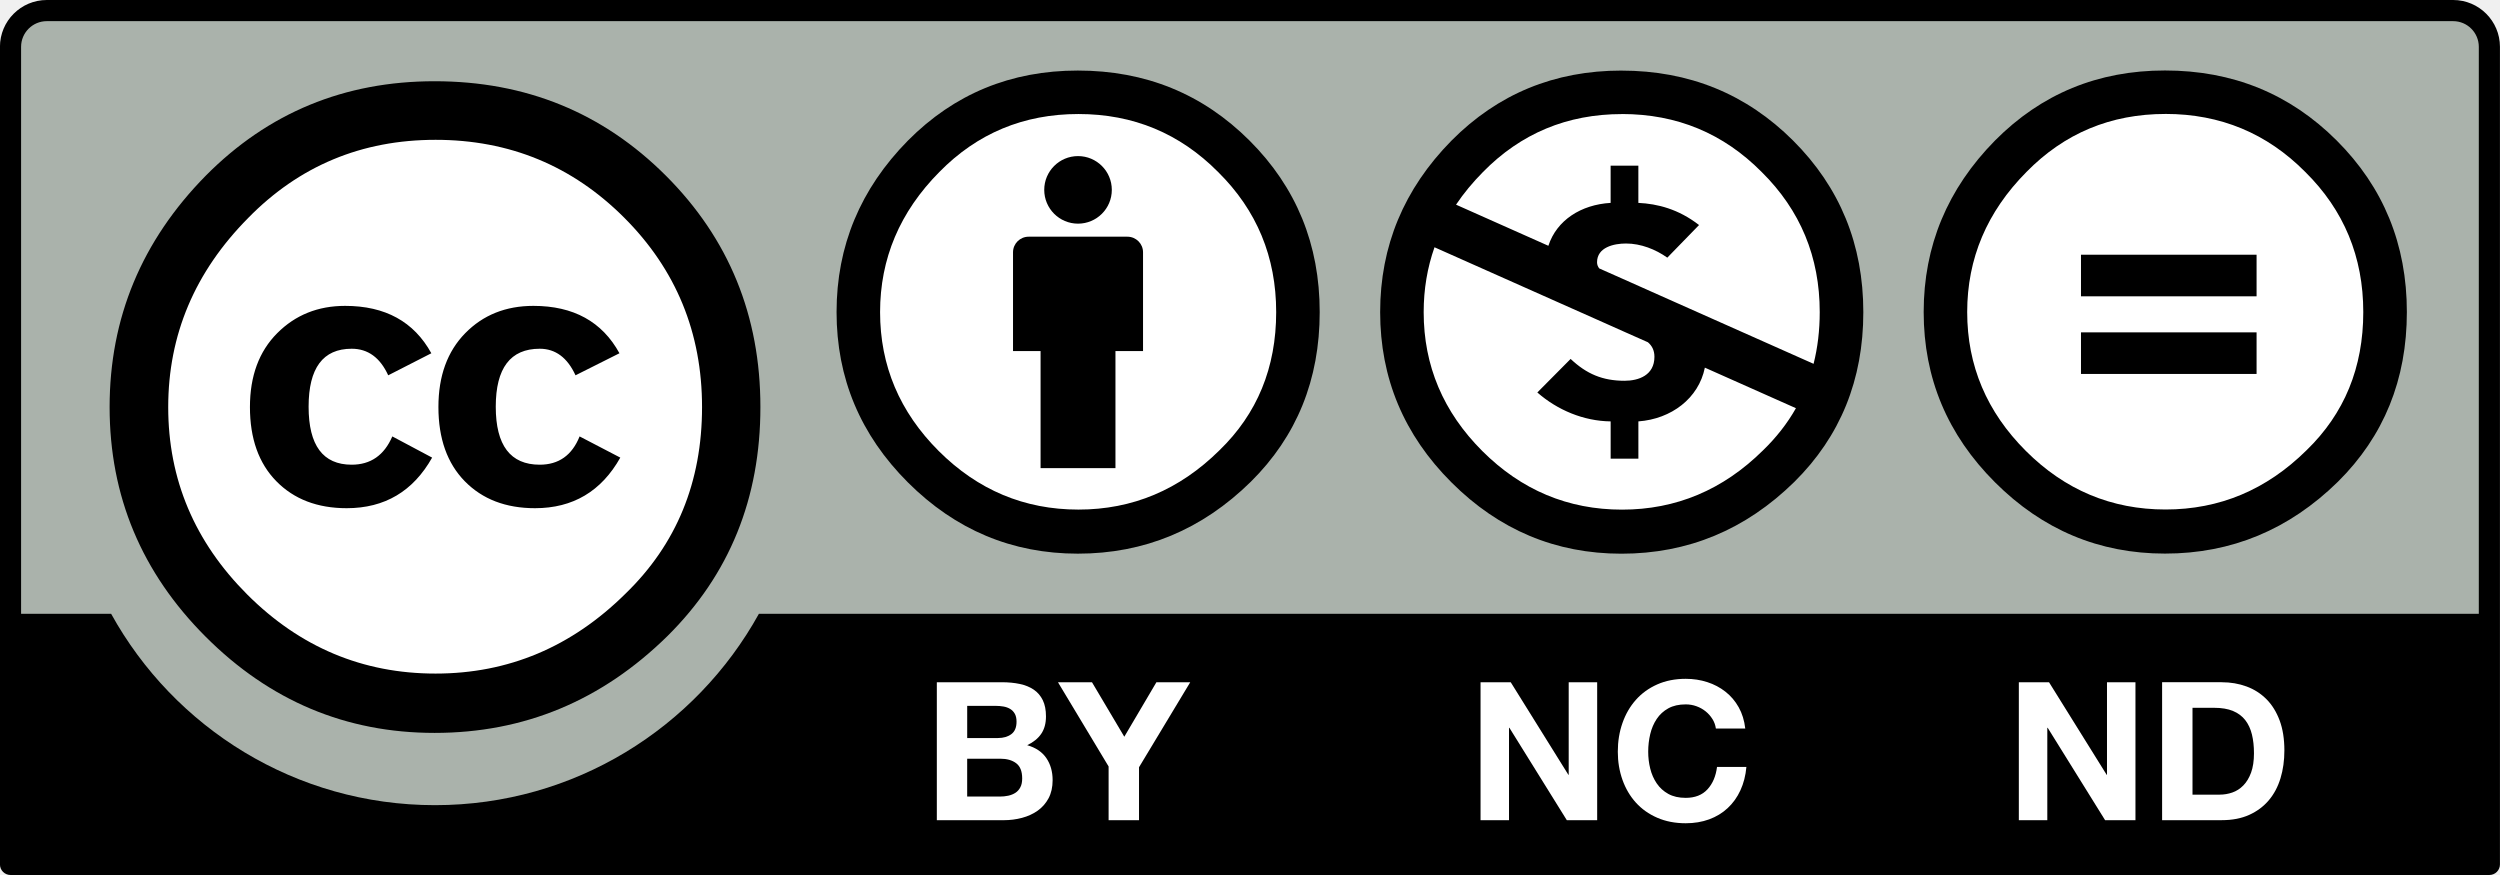
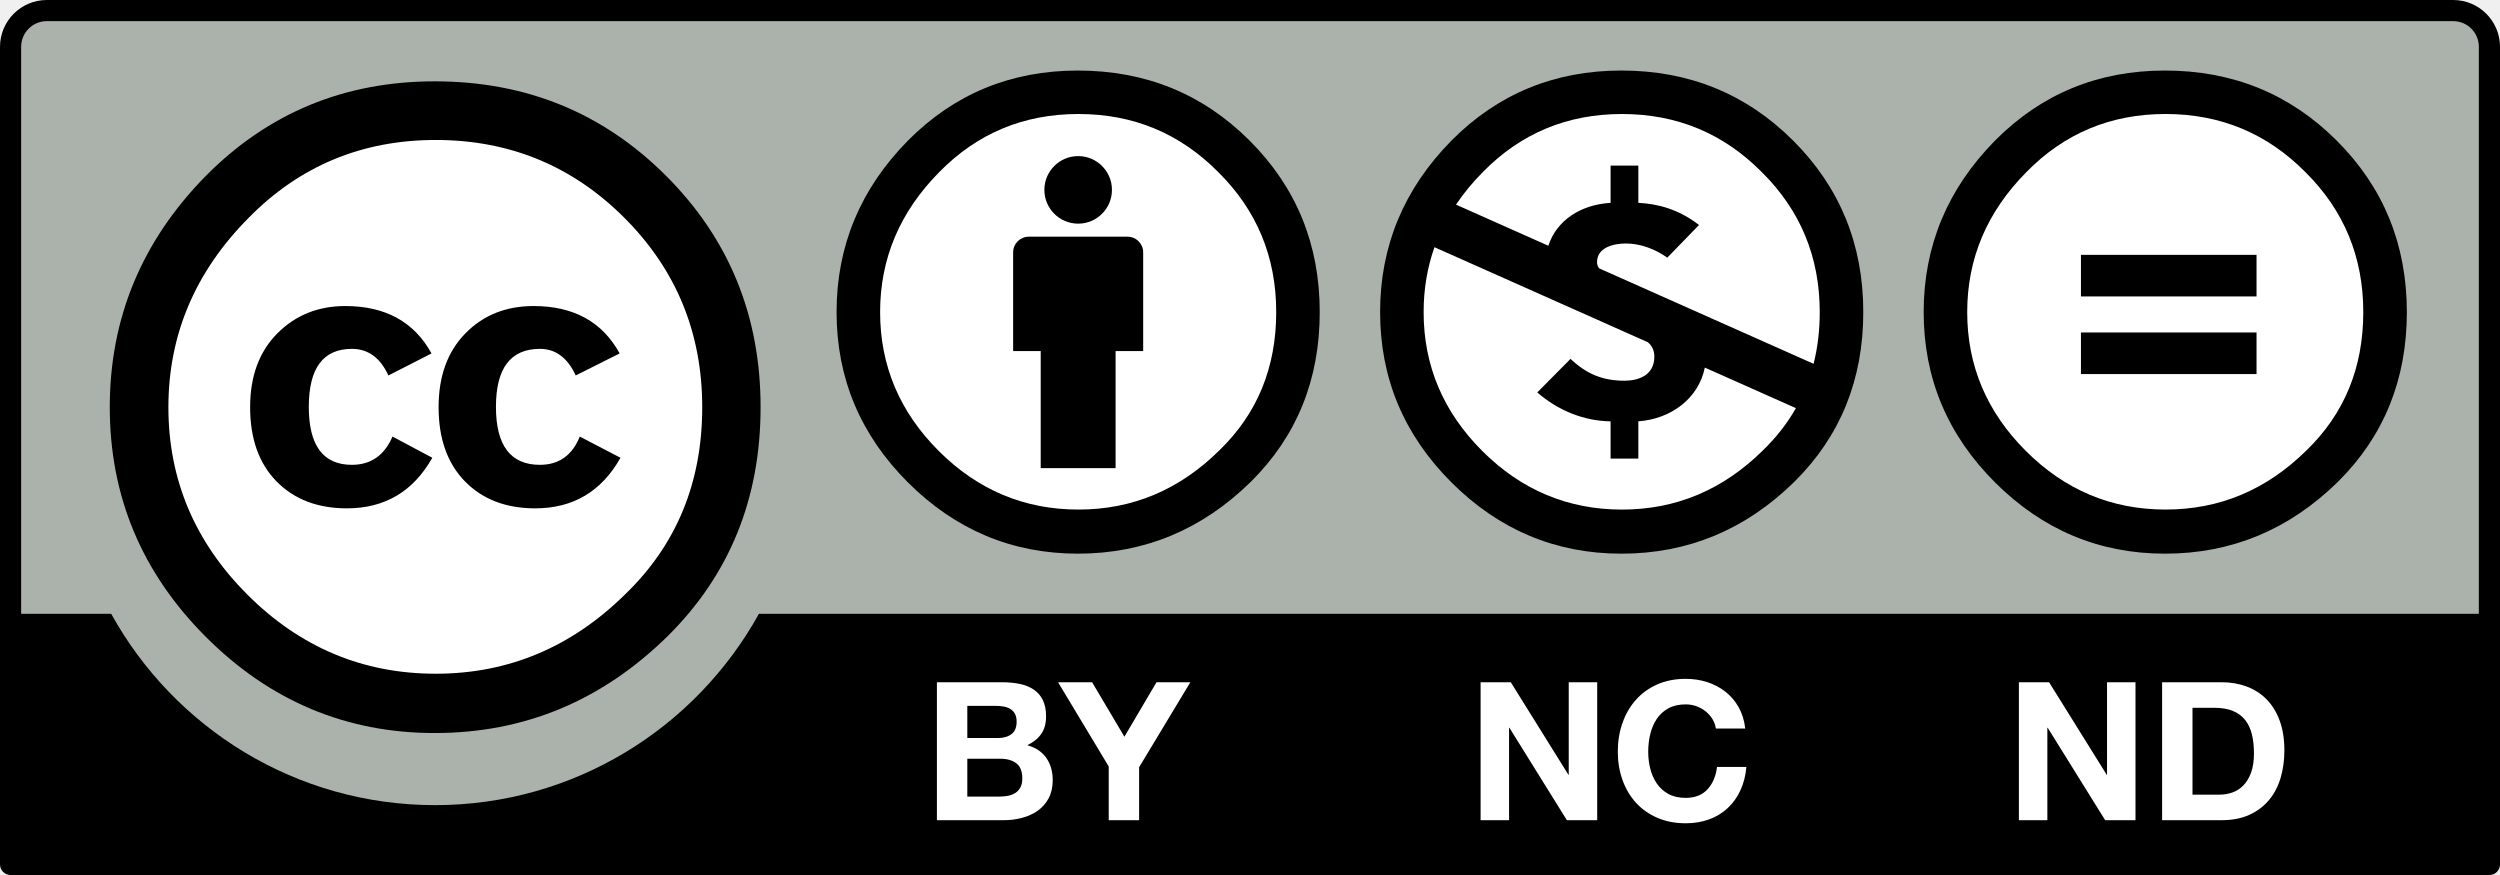
- <svg xmlns="http://www.w3.org/2000/svg" version="1.0" viewBox="0 0 120 42" xmlnsCc="http://web.resource.org/cc/" xmlnsDc="http://purl.org/dc/elements/1.1/" xmlnsRdf="http://www.w3.org/1999/02/22-rdf-syntax-ns#">
-   <g transform="matrix(.99377 0 0 .99367 -437.12 0)">
-     <path d="m443.29 0.449 114.06 0.203c1.594 0 3.018-0.237 3.018 3.18l-0.14 37.567h-119.82v-37.707c0-1.685 0.163-3.244 2.879-3.244z" fill="#aab2ab" nodetypes="ccccccc" />
-     <path d="m558.35 0h-116.23c-1.247 0-2.262 1.015-2.262 2.261v39.496c0 0.282 0.229 0.51 0.511 0.51h119.73c0.282 0 0.511-0.229 0.511-0.51v-39.496c0-1.247-1.015-2.261-2.261-2.261zm-116.23 1.022h116.23c0.684 0 1.239 0.556 1.239 1.24v27.388h-83.073c-3.045 5.505-8.912 9.244-15.645 9.244-6.734 0-12.6-3.735-15.643-9.244h-4.349v-27.388c-1e-5 -0.684 0.557-1.24 1.24-1.24z" />
-     <g transform="matrix(.87292 0 0 .87292 50.125 143.21)">
-       <path cx="296.354" cy="264.358" rx="22.94" ry="22.94" d="m486.27-141.53c0.006 8.68-7.028 15.721-15.708 15.727-8.68 5e-3 -15.722-7.028-15.727-15.708v-0.019c-0.006-8.681 7.028-15.722 15.708-15.727 8.681-5e-3 15.723 7.028 15.727 15.708v0.019z" fill="#fff" type="arc" />
-       <g transform="translate(-289.62 99.065)">
-         <path d="m772.94-253.4c3.485 3.485 5.228 7.753 5.228 12.802 0 5.049-1.713 9.271-5.138 12.668-3.636 3.576-7.932 5.364-12.89 5.364-4.898 0-9.12-1.773-12.664-5.319-3.546-3.546-5.318-7.783-5.318-12.712 0-4.928 1.772-9.196 5.318-12.802 3.455-3.487 7.677-5.229 12.664-5.229 5.049 0 9.315 1.742 12.801 5.229zm-23.119 2.344c-2.947 2.976-4.42 6.463-4.42 10.462 0 3.998 1.459 7.455 4.374 10.371 2.918 2.916 6.389 4.374 10.418 4.374s7.53-1.473 10.507-4.419c2.826-2.736 4.239-6.177 4.239-10.326 0-4.118-1.437-7.614-4.308-10.485-2.871-2.871-6.35-4.307-10.438-4.307s-7.547 1.443-10.372 4.329zm7.754 8.703c-0.45-0.982-1.123-1.472-2.023-1.472-1.589 0-2.383 1.069-2.383 3.209 0 2.139 0.794 3.208 2.383 3.208 1.049 0 1.799-0.521 2.249-1.565l2.203 1.173c-1.05 1.865-2.626 2.799-4.726 2.799-1.62 0-2.918-0.497-3.892-1.49-0.976-0.993-1.463-2.363-1.463-4.108 0-1.716 0.503-3.077 1.508-4.086s2.258-1.512 3.758-1.512c2.221 0 3.809 0.874 4.771 2.622l-2.385 1.22zm10.364 0c-0.451-0.982-1.112-1.472-1.982-1.472-1.621 0-2.432 1.069-2.432 3.209 0 2.139 0.811 3.208 2.432 3.208 1.052 0 1.788-0.521 2.207-1.565l2.252 1.173c-1.048 1.865-2.621 2.799-4.718 2.799-1.618 0-2.912-0.497-3.886-1.49-0.972-0.993-1.46-2.363-1.46-4.108 0-1.716 0.494-3.077 1.483-4.086 0.988-1.008 2.245-1.512 3.773-1.512 2.216 0 3.804 0.874 4.761 2.622l-2.431 1.22z" />
+ <svg xmlns="http://www.w3.org/2000/svg" width="120" height="42" id="svg2759" version="1.0">
+   <defs id="defs2761" />
+   <g id="layer1">
+     <g transform="matrix(0.9937728,0,0,0.9936696,-437.1198,0)" id="g361">
+       <path id="path3817_4_" nodetypes="ccccccc" d="M 443.29,0.449 L 557.353,0.652 C 558.947,0.652 560.371,0.415 560.371,3.832 L 560.231,41.399 L 440.411,41.399 L 440.411,3.692 C 440.411,2.008 440.574,0.449 443.29,0.449 z" style="fill: #aab2ab;" />
+       <path d="M 558.35,0 L 442.121,0 C 440.874,0 439.859,1.015 439.859,2.261 L 439.859,41.757 C 439.859,42.039 440.087,42.268 440.37,42.268 L 560.1,42.268 C 560.382,42.268 560.611,42.039 560.611,41.757 L 560.611,2.261 C 560.611,1.015 559.596,0 558.35,0 z M 442.121,1.021 L 558.35,1.021 C 559.034,1.021 559.589,1.578 559.589,2.261 C 559.589,2.261 559.589,18.152 559.589,29.649 L 476.516,29.649 C 473.471,35.154 467.604,38.893 460.872,38.893 C 454.137,38.893 448.272,35.158 445.229,29.649 L 440.88,29.649 C 440.88,18.152 440.88,2.261 440.88,2.261 C 440.88,1.578 441.437,1.021 442.121,1.021 z" id="path364" />
+       <g id="g5908_4_" transform="matrix(0.872921,0,0,0.872921,50.12536,143.2144)">
+         <path id="path5906_4_" cx="296.354" ry="22.94" cy="264.358" type="arc" rx="22.94" d="M 486.267,-141.531 C 486.273,-132.85 479.239,-125.81 470.559,-125.803 C 461.879,-125.798 454.838,-132.831 454.832,-141.511 C 454.832,-141.518 454.832,-141.524 454.832,-141.531 C 454.826,-150.212 461.86,-157.253 470.54,-157.258 C 479.221,-157.263 486.263,-150.23 486.267,-141.549 C 486.267,-141.544 486.267,-141.537 486.267,-141.531 z" style="fill: #ffffff;" />
+         <g id="g5706_4_" transform="translate(-289.6157,99.0653)">
+           <path id="path5708_4_" d="M 772.943,-253.398 C 776.428,-249.913 778.171,-245.645 778.171,-240.596 C 778.171,-235.546 776.458,-231.324 773.032,-227.928 C 769.396,-224.352 765.1,-222.564 760.142,-222.564 C 755.245,-222.564 751.022,-224.337 747.478,-227.884 C 743.932,-231.429 742.16,-235.667 742.16,-240.596 C 742.16,-245.524 743.932,-249.792 747.478,-253.398 C 750.933,-256.885 755.155,-258.627 760.142,-258.627 C 765.191,-258.627 769.457,-256.885 772.943,-253.398 z M 749.824,-251.054 C 746.878,-248.077 745.404,-244.591 745.404,-240.591 C 745.404,-236.593 746.863,-233.136 749.778,-230.22 C 752.696,-227.304 756.167,-225.846 760.196,-225.846 C 764.225,-225.846 767.726,-227.319 770.703,-230.265 C 773.529,-233.001 774.942,-236.442 774.942,-240.591 C 774.942,-244.709 773.505,-248.205 770.634,-251.076 C 767.763,-253.947 764.284,-255.383 760.196,-255.383 C 756.108,-255.383 752.649,-253.939 749.824,-251.054 z M 757.578,-242.351 C 757.128,-243.332 756.455,-243.823 755.555,-243.823 C 753.967,-243.823 753.173,-242.753 753.173,-240.614 C 753.173,-238.475 753.967,-237.406 755.555,-237.406 C 756.605,-237.406 757.354,-237.927 757.804,-238.97 L 760.007,-237.797 C 758.956,-235.932 757.381,-234.998 755.281,-234.998 C 753.662,-234.998 752.364,-235.495 751.389,-236.488 C 750.414,-237.481 749.926,-238.851 749.926,-240.596 C 749.926,-242.311 750.429,-243.673 751.434,-244.681 C 752.439,-245.69 753.692,-246.193 755.192,-246.193 C 757.413,-246.193 759.001,-245.319 759.963,-243.571 L 757.578,-242.351 z M 767.942,-242.351 C 767.491,-243.332 766.83,-243.823 765.96,-243.823 C 764.339,-243.823 763.528,-242.753 763.528,-240.614 C 763.528,-238.475 764.339,-237.406 765.96,-237.406 C 767.011,-237.406 767.747,-237.927 768.167,-238.97 L 770.419,-237.797 C 769.371,-235.932 767.798,-234.998 765.701,-234.998 C 764.084,-234.998 762.789,-235.495 761.815,-236.488 C 760.843,-237.481 760.355,-238.851 760.355,-240.596 C 760.355,-242.311 760.849,-243.673 761.838,-244.681 C 762.826,-245.69 764.084,-246.193 765.612,-246.193 C 767.828,-246.193 769.415,-245.319 770.373,-243.571 L 767.942,-242.351 z" />
+         </g>
+       </g>
+       <g enable-background="new    " id="g370">
+         <path d="M 488.253,32.956 C 488.571,32.956 488.862,32.984 489.124,33.04 C 489.385,33.096 489.609,33.187 489.796,33.315 C 489.983,33.442 490.127,33.612 490.231,33.823 C 490.334,34.035 490.385,34.296 490.385,34.607 C 490.385,34.943 490.309,35.223 490.156,35.446 C 490.003,35.671 489.778,35.854 489.478,35.997 C 489.89,36.115 490.198,36.322 490.401,36.618 C 490.604,36.914 490.706,37.27 490.706,37.687 C 490.706,38.023 490.64,38.314 490.509,38.561 C 490.378,38.806 490.202,39.007 489.981,39.162 C 489.759,39.318 489.506,39.434 489.223,39.508 C 488.939,39.583 488.648,39.62 488.348,39.62 L 485.112,39.62 L 485.112,32.956 L 488.253,32.956 L 488.253,32.956 z M 488.067,35.651 C 488.328,35.651 488.543,35.589 488.711,35.465 C 488.879,35.341 488.963,35.14 488.963,34.86 C 488.963,34.705 488.935,34.577 488.879,34.479 C 488.823,34.379 488.749,34.302 488.655,34.245 C 488.561,34.189 488.454,34.15 488.333,34.129 C 488.211,34.107 488.084,34.097 487.954,34.097 L 486.581,34.097 L 486.581,35.651 L 488.067,35.651 z M 488.152,38.479 C 488.295,38.479 488.432,38.466 488.563,38.438 C 488.694,38.409 488.809,38.362 488.91,38.298 C 489.009,38.232 489.088,38.144 489.148,38.031 C 489.208,37.92 489.237,37.776 489.237,37.603 C 489.237,37.261 489.14,37.017 488.947,36.87 C 488.753,36.725 488.499,36.651 488.18,36.651 L 486.581,36.651 L 486.581,38.479 L 488.152,38.479 z" id="path372" style="fill: #ffffff;" />
+         <path d="M 490.964,32.956 L 492.608,32.956 L 494.168,35.588 L 495.719,32.956 L 497.353,32.956 L 494.879,37.062 L 494.879,39.62 L 493.411,39.62 L 493.411,37.025 L 490.964,32.956 z" id="path374" style="fill: #ffffff;" />
+       </g>
+       <g enable-background="new    " id="g376">
+         <path d="M 512.831,32.956 L 515.615,37.427 L 515.63,37.427 L 515.63,32.956 L 517.005,32.956 L 517.005,39.62 L 515.54,39.62 L 512.766,35.158 L 512.748,35.158 L 512.748,39.62 L 511.373,39.62 L 511.373,32.956 L 512.831,32.956 z" id="path378" style="fill: #ffffff;" />
+         <path d="M 522.569,34.731 C 522.482,34.591 522.373,34.468 522.242,34.362 C 522.111,34.257 521.963,34.174 521.798,34.115 C 521.633,34.056 521.46,34.026 521.281,34.026 C 520.951,34.026 520.67,34.09 520.44,34.218 C 520.209,34.345 520.023,34.516 519.88,34.73 C 519.737,34.945 519.632,35.189 519.567,35.463 C 519.501,35.736 519.469,36.02 519.469,36.312 C 519.469,36.592 519.501,36.864 519.567,37.128 C 519.632,37.393 519.737,37.631 519.88,37.842 C 520.023,38.054 520.209,38.223 520.44,38.351 C 520.67,38.479 520.951,38.542 521.281,38.542 C 521.728,38.542 522.079,38.405 522.331,38.131 C 522.583,37.857 522.737,37.496 522.792,37.048 L 524.211,37.048 C 524.174,37.465 524.078,37.842 523.922,38.178 C 523.767,38.515 523.561,38.801 523.306,39.038 C 523.051,39.275 522.752,39.456 522.41,39.581 C 522.068,39.706 521.691,39.769 521.281,39.769 C 520.77,39.769 520.311,39.68 519.903,39.502 C 519.496,39.325 519.151,39.08 518.871,38.77 C 518.589,38.458 518.375,38.092 518.225,37.672 C 518.076,37.251 518,36.799 518,36.313 C 518,35.814 518.076,35.353 518.225,34.926 C 518.375,34.499 518.589,34.127 518.871,33.81 C 519.151,33.492 519.496,33.243 519.903,33.063 C 520.311,32.882 520.77,32.792 521.281,32.792 C 521.648,32.792 521.995,32.845 522.322,32.951 C 522.648,33.057 522.941,33.211 523.199,33.414 C 523.458,33.616 523.67,33.867 523.838,34.166 C 524.006,34.465 524.112,34.808 524.156,35.193 L 522.737,35.193 C 522.712,35.025 522.656,34.871 522.569,34.731 z" id="path380" style="fill: #ffffff;" />
+       </g>
+       <g enable-background="new    " id="g382">
+         <path d="M 538.831,32.956 L 541.615,37.427 L 541.63,37.427 L 541.63,32.956 L 543.005,32.956 L 543.005,39.62 L 541.54,39.62 L 538.766,35.158 L 538.748,35.158 L 538.748,39.62 L 537.373,39.62 L 537.373,32.956 L 538.831,32.956 z" id="path384" style="fill: #ffffff;" />
+         <path d="M 547.167,32.956 C 547.598,32.956 547.998,33.024 548.369,33.161 C 548.74,33.298 549.06,33.504 549.332,33.777 C 549.602,34.051 549.814,34.394 549.966,34.804 C 550.12,35.215 550.196,35.697 550.196,36.251 C 550.196,36.736 550.133,37.184 550.009,37.595 C 549.884,38.005 549.696,38.36 549.444,38.658 C 549.191,38.957 548.876,39.192 548.5,39.363 C 548.123,39.534 547.679,39.62 547.167,39.62 L 544.29,39.62 L 544.29,32.956 L 547.167,32.956 L 547.167,32.956 z M 547.065,38.386 C 547.277,38.386 547.482,38.352 547.681,38.283 C 547.88,38.215 548.058,38.102 548.213,37.942 C 548.369,37.784 548.494,37.578 548.587,37.323 C 548.68,37.068 548.727,36.757 548.727,36.391 C 548.727,36.055 548.695,35.752 548.629,35.481 C 548.564,35.211 548.457,34.979 548.307,34.787 C 548.158,34.595 547.96,34.446 547.714,34.344 C 547.468,34.241 547.165,34.19 546.804,34.19 L 545.758,34.19 L 545.758,38.386 L 547.065,38.386 L 547.065,38.386 z" id="path386" style="fill: #ffffff;" />
+       </g>
+       <g id="g6370_1_" transform="translate(286.1464,208.0498)">
+         <g id="g7610_1_" transform="matrix(1.146822,0,0,1.146822,-67.14005,-41.89676)">
+           <path id="path6372_1_" cx="475.971" ry="29.21" cy="252.086" type="arc" rx="29.21" d="M 269.618,-131.735 C 269.622,-126.908 265.712,-122.993 260.885,-122.989 C 256.058,-122.986 252.143,-126.896 252.14,-131.722 C 252.14,-131.727 252.14,-131.731 252.14,-131.735 C 252.136,-136.562 256.046,-140.477 260.873,-140.481 C 265.699,-140.484 269.615,-136.574 269.618,-131.748 C 269.618,-131.744 269.618,-131.739 269.618,-131.735 z" style="fill: #ffffff;" />
+           <path id="path6374_1_" d="M 260.865,-141.91 C 263.719,-141.91 266.129,-140.926 268.099,-138.96 C 270.069,-136.992 271.054,-134.584 271.054,-131.735 C 271.054,-128.886 270.086,-126.503 268.15,-124.587 C 266.095,-122.568 263.667,-121.56 260.865,-121.56 C 258.099,-121.56 255.713,-122.561 253.709,-124.562 C 251.705,-126.562 250.704,-128.954 250.704,-131.735 C 250.704,-134.516 251.705,-136.925 253.709,-138.96 C 255.661,-140.926 258.048,-141.91 260.865,-141.91 z M 252.993,-134.469 C 252.69,-133.61 252.537,-132.699 252.537,-131.735 C 252.537,-129.48 253.362,-127.53 255.008,-125.884 C 256.655,-124.24 258.616,-123.417 260.892,-123.417 C 263.166,-123.417 265.144,-124.248 266.825,-125.91 C 267.388,-126.454 267.852,-127.047 268.216,-127.69 L 264.38,-129.398 C 264.12,-128.107 262.969,-127.236 261.58,-127.134 L 261.58,-125.565 L 260.411,-125.565 L 260.411,-127.134 C 259.269,-127.146 258.167,-127.613 257.323,-128.352 L 258.724,-129.765 C 259.399,-129.13 260.074,-128.845 260.996,-128.845 C 261.592,-128.845 262.254,-129.078 262.254,-129.856 C 262.254,-130.131 262.148,-130.323 261.98,-130.467 L 261.009,-130.898 L 259.802,-131.437 C 259.204,-131.703 258.697,-131.928 258.19,-132.154 L 252.993,-134.469 z M 260.892,-140.079 C 258.581,-140.079 256.63,-139.265 255.033,-137.636 C 254.599,-137.198 254.221,-136.74 253.901,-136.262 L 257.79,-134.53 C 258.141,-135.609 259.166,-136.264 260.411,-136.337 L 260.411,-137.905 L 261.58,-137.905 L 261.58,-136.337 C 262.384,-136.298 263.267,-136.077 264.136,-135.404 L 262.799,-134.029 C 262.306,-134.379 261.684,-134.625 261.06,-134.625 C 260.554,-134.625 259.84,-134.47 259.84,-133.835 C 259.84,-133.738 259.873,-133.653 259.932,-133.576 L 261.233,-132.998 L 262.114,-132.605 C 262.676,-132.354 263.215,-132.115 263.747,-131.878 L 268.961,-129.557 C 269.133,-130.239 269.22,-130.966 269.22,-131.735 C 269.22,-134.058 268.405,-136.026 266.775,-137.636 C 265.161,-139.265 263.201,-140.079 260.892,-140.079 z" />
+         </g>
+       </g>
+       <g id="g6394_1_" transform="matrix(0.624995,0,0,0.624995,312.8511,316.9328)">
+         <path id="path6396_1_" cx="475.971" ry="29.21" cy="252.086" type="arc" rx="29.21" d="M 387.834,-482.974 C 387.842,-473.563 380.217,-465.927 370.806,-465.919 C 361.393,-465.913 353.758,-473.537 353.751,-482.95 C 353.751,-482.957 353.751,-482.967 353.751,-482.974 C 353.745,-492.385 361.368,-500.021 370.781,-500.029 C 380.192,-500.036 387.828,-492.411 387.834,-482.999 C 387.834,-482.99 387.834,-482.983 387.834,-482.974 z" style="fill: #ffffff;" />
+         <g id="g6398_1_" transform="translate(-23.9521,-87.92102)">
+           <path id="path6400_1_" d="M 394.478,-413.723 C 389.307,-413.723 384.928,-411.92 381.346,-408.31 C 377.669,-404.576 375.831,-400.158 375.831,-395.053 C 375.831,-389.949 377.669,-385.563 381.346,-381.891 C 385.021,-378.219 389.4,-376.383 394.478,-376.383 C 399.619,-376.383 404.074,-378.235 407.844,-381.936 C 411.394,-385.453 413.172,-389.826 413.172,-395.053 C 413.172,-400.282 411.365,-404.7 407.75,-408.31 C 404.136,-411.92 399.711,-413.723 394.478,-413.723 z M 394.524,-410.365 C 398.761,-410.365 402.36,-408.87 405.321,-405.882 C 408.311,-402.926 409.805,-399.318 409.805,-395.053 C 409.805,-390.759 408.343,-387.196 405.414,-384.365 C 402.329,-381.315 398.699,-379.792 394.524,-379.792 C 390.349,-379.792 386.75,-381.3 383.728,-384.32 C 380.706,-387.337 379.196,-390.916 379.196,-395.053 C 379.196,-399.193 380.722,-402.802 383.777,-405.882 C 386.705,-408.87 390.286,-410.365 394.524,-410.365 z" />
+           <g id="g6402_1_">
+             <path id="path6404_1_" d="M 401.555,-399.478 L 387.985,-399.478 L 387.985,-396.264 L 401.555,-396.264 L 401.555,-399.478 z M 401.555,-393.478 L 387.985,-393.478 L 387.985,-390.264 L 401.555,-390.264 L 401.555,-393.478 z" />
+           </g>
+         </g>
+       </g>
+       <g id="g398">
+         <circle cx="491.947" cy="15.314" r="10.806" id="circle400" style="fill: #ffffff;" />
+         <g id="g402">
+           <path d="M 495.075,12.187 C 495.075,11.771 494.737,11.434 494.321,11.434 L 489.548,11.434 C 489.132,11.434 488.794,11.771 488.794,12.187 L 488.794,16.96 L 490.126,16.96 L 490.126,22.612 L 493.743,22.612 L 493.743,16.96 L 495.075,16.96 L 495.075,12.187 L 495.075,12.187 z" id="path404" />
+           <circle cx="491.935" cy="9.172" r="1.632" id="circle406" />
+         </g>
+         <path clip-rule="evenodd" d="M 491.919,3.408 C 488.688,3.408 485.952,4.535 483.712,6.792 C 481.415,9.125 480.266,11.887 480.266,15.076 C 480.266,18.265 481.415,21.008 483.712,23.303 C 486.01,25.597 488.747,26.745 491.919,26.745 C 495.132,26.745 497.918,25.588 500.274,23.273 C 502.494,21.076 503.603,18.343 503.603,15.076 C 503.603,11.808 502.474,9.047 500.215,6.791 C 497.957,4.535 495.192,3.408 491.919,3.408 z M 491.95,5.507 C 494.598,5.507 496.846,6.441 498.696,8.308 C 500.566,10.155 501.501,12.412 501.501,15.076 C 501.501,17.759 500.585,19.987 498.754,21.756 C 496.827,23.662 494.558,24.615 491.95,24.615 C 489.339,24.615 487.09,23.672 485.202,21.786 C 483.313,19.899 482.369,17.663 482.369,15.076 C 482.369,12.489 483.323,10.233 485.231,8.308 C 487.062,6.441 489.301,5.507 491.95,5.507 z" id="path408" style="fill-rule: evenodd;" />
      </g>
    </g>
-     <g enable-background="new    " fill="#fff">
-       <path d="m488.25 32.956c0.317 0 0.608 0.028 0.87 0.084s0.485 0.147 0.673 0.275c0.187 0.127 0.331 0.297 0.435 0.508 0.103 0.212 0.154 0.473 0.154 0.784 0 0.336-0.076 0.615-0.229 0.839-0.152 0.225-0.378 0.407-0.678 0.551 0.412 0.118 0.72 0.325 0.923 0.621s0.305 0.652 0.305 1.069c0 0.336-0.065 0.627-0.196 0.873-0.131 0.245-0.308 0.446-0.528 0.602-0.222 0.156-0.475 0.271-0.758 0.346-0.284 0.075-0.575 0.112-0.875 0.112h-3.236v-6.664h3.142v1e-5zm-0.187 2.695c0.261 0 0.477-0.062 0.645-0.187s0.252-0.325 0.252-0.604c0-0.155-0.028-0.283-0.084-0.382-0.057-0.1-0.131-0.177-0.225-0.233-0.094-0.056-0.201-0.095-0.322-0.116s-0.248-0.032-0.379-0.032h-1.373v1.555h1.486zm0.085 2.828c0.144 0 0.28-0.014 0.411-0.042s0.246-0.075 0.347-0.14c0.1-0.065 0.179-0.154 0.238-0.267 0.06-0.111 0.089-0.255 0.089-0.429 0-0.342-0.097-0.586-0.29-0.732-0.193-0.146-0.448-0.219-0.767-0.219h-1.6v1.828h1.571z" />
-       <path d="m490.96 32.956h1.644l1.561 2.632 1.551-2.632h1.634l-2.474 4.106v2.558h-1.469v-2.595l-2.446-4.069z" />
-     </g>
-     <g enable-background="new    " fill="#fff">
-       <path d="m512.83 32.956 2.784 4.471h0.016v-4.471h1.375v6.664h-1.466l-2.773-4.462h-0.019v4.462h-1.375v-6.664h1.458z" />
-       <path d="m522.57 34.731c-0.087-0.141-0.196-0.264-0.327-0.369s-0.278-0.188-0.443-0.247c-0.165-0.06-0.338-0.089-0.518-0.089-0.33 0-0.61 0.063-0.841 0.191-0.23 0.127-0.417 0.298-0.56 0.513-0.144 0.215-0.248 0.459-0.313 0.732s-0.098 0.557-0.098 0.849c0 0.28 0.032 0.553 0.098 0.816 0.065 0.265 0.17 0.503 0.313 0.714 0.143 0.212 0.329 0.381 0.56 0.509s0.511 0.191 0.841 0.191c0.447 0 0.798-0.137 1.05-0.411 0.252-0.273 0.406-0.635 0.462-1.083h1.419c-0.037 0.417-0.134 0.794-0.289 1.13-0.155 0.337-0.361 0.623-0.616 0.86s-0.554 0.418-0.896 0.543c-0.342 0.125-0.719 0.188-1.129 0.188-0.511 0-0.97-0.089-1.378-0.267-0.407-0.177-0.752-0.422-1.032-0.732-0.281-0.312-0.496-0.678-0.646-1.098-0.149-0.421-0.225-0.873-0.225-1.359 0-0.498 0.075-0.96 0.225-1.387s0.364-0.799 0.646-1.116c0.28-0.317 0.625-0.566 1.032-0.747 0.408-0.181 0.867-0.271 1.378-0.271 0.367 0 0.714 0.053 1.041 0.159 0.326 0.105 0.619 0.26 0.877 0.463 0.259 0.202 0.472 0.453 0.64 0.752s0.273 0.642 0.317 1.027h-1.419c-0.024-0.168-0.081-0.322-0.168-0.462z" />
-     </g>
-     <g enable-background="new    " fill="#fff">
-       <path d="m538.83 32.956 2.784 4.471h0.016v-4.471h1.375v6.664h-1.466l-2.773-4.462h-0.019v4.462h-1.375v-6.664h1.458z" />
-       <path d="m547.17 32.956c0.431 0 0.83 0.068 1.201 0.205s0.691 0.343 0.963 0.616c0.271 0.273 0.482 0.616 0.635 1.026 0.153 0.411 0.229 0.894 0.229 1.447 0 0.485-0.062 0.933-0.187 1.344-0.125 0.41-0.313 0.766-0.565 1.063-0.253 0.299-0.567 0.534-0.944 0.705s-0.82 0.257-1.332 0.257h-2.878v-6.664h2.878v-2e-5zm-0.103 5.43c0.212 0 0.417-0.034 0.616-0.103s0.377-0.182 0.532-0.341c0.155-0.158 0.28-0.364 0.374-0.619 0.093-0.255 0.14-0.566 0.14-0.933 0-0.336-0.032-0.639-0.098-0.909s-0.173-0.502-0.322-0.694-0.347-0.341-0.593-0.443-0.55-0.153-0.91-0.153h-1.046v4.195h1.307v1e-5z" />
-     </g>
-     <g transform="translate(286.15 208.05)">
-       <g transform="matrix(1.1468 0 0 1.1468 -67.14 -41.897)">
-         <path cx="475.971" cy="252.086" rx="29.21" ry="29.21" d="m269.62-131.73c0.004 4.827-3.906 8.742-8.733 8.746-4.827 0.003-8.742-3.907-8.745-8.733v-0.013c-0.003-4.827 3.907-8.742 8.733-8.746 4.827-0.003 8.742 3.907 8.745 8.733v0.013z" fill="#fff" type="arc" />
-         <path d="m260.87-141.91c2.853 0 5.264 0.984 7.234 2.95 1.97 1.968 2.955 4.376 2.955 7.225 0 2.848-0.968 5.231-2.904 7.148-2.055 2.018-4.483 3.026-7.285 3.026-2.767 0-5.153-1.001-7.156-3.002-2.004-2-3.005-4.392-3.005-7.173 0-2.782 1.001-5.19 3.005-7.225 1.953-1.967 4.339-2.95 7.156-2.95zm-7.872 7.441c-0.303 0.859-0.456 1.77-0.456 2.734 0 2.255 0.824 4.205 2.471 5.851 1.647 1.644 3.608 2.467 5.883 2.467 2.274 0 4.253-0.831 5.934-2.493 0.563-0.544 1.027-1.137 1.391-1.78l-3.836-1.708c-0.26 1.29-1.41 2.162-2.8 2.264v1.569h-1.168v-1.569c-1.142-0.013-2.245-0.48-3.088-1.218l1.402-1.413c0.674 0.635 1.35 0.92 2.271 0.92 0.597 0 1.259-0.233 1.259-1.011 0-0.275-0.106-0.467-0.274-0.611l-0.971-0.431-1.208-0.539c-0.598-0.267-1.105-0.491-1.612-0.717l-5.197-2.314zm7.899-5.61c-2.31 0-4.262 0.814-5.859 2.442-0.434 0.439-0.812 0.896-1.133 1.374l3.889 1.732c0.352-1.079 1.377-1.734 2.622-1.807v-1.569h1.168v1.569c0.805 0.039 1.687 0.259 2.556 0.933l-1.337 1.374c-0.493-0.35-1.115-0.596-1.739-0.596-0.506 0-1.22 0.155-1.22 0.791 0 0.097 0.033 0.182 0.092 0.258l1.301 0.578 0.88 0.393c0.563 0.252 1.101 0.49 1.633 0.727l5.214 2.321c0.172-0.682 0.259-1.409 0.259-2.178 0-2.323-0.815-4.291-2.445-5.902-1.614-1.629-3.574-2.442-5.883-2.442z" />
-       </g>
-     </g>
-     <g transform="matrix(.625 0 0 .625 312.85 316.93)">
-       <path cx="475.971" cy="252.086" rx="29.21" ry="29.21" d="m387.83-482.97c0.008 9.411-7.617 17.047-17.028 17.055-9.413 0.005-17.049-7.618-17.055-17.031v-0.023c-0.006-9.412 7.617-17.048 17.03-17.055 9.411-0.008 17.047 7.617 17.053 17.029v0.026z" fill="#fff" type="arc" />
-       <g transform="translate(-23.952 -87.921)">
-         <path d="m394.48-413.72c-5.172 0-9.55 1.803-13.133 5.413-3.677 3.734-5.514 8.152-5.514 13.257 0 5.103 1.837 9.49 5.514 13.162 3.675 3.672 8.055 5.508 13.133 5.508 5.141 0 9.595-1.852 13.366-5.553 3.55-3.517 5.328-7.89 5.328-13.117 0-5.23-1.808-9.647-5.422-13.257-3.614-3.61-8.039-5.413-13.272-5.413zm0.045 3.359c4.237 0 7.836 1.495 10.797 4.483 2.991 2.955 4.484 6.564 4.484 10.829 0 4.294-1.462 7.856-4.391 10.688-3.086 3.05-6.716 4.573-10.891 4.573-4.175 0-7.774-1.508-10.795-4.527-3.022-3.017-4.533-6.596-4.533-10.733 0-4.141 1.527-7.749 4.581-10.829 2.928-2.988 6.51-4.483 10.747-4.483z" />
-         <path d="m401.56-399.48h-13.57v3.215h13.57v-3.215zm0 6.001h-13.57v3.214h13.57v-3.214z" />
-       </g>
-     </g>
-     <circle cx="491.95" cy="15.314" r="10.806" fill="#fff" />
-     <path d="m495.07 12.187c0-0.416-0.338-0.753-0.754-0.753h-4.772c-0.416 0-0.754 0.337-0.754 0.753v4.773h1.331v5.652h3.617v-5.652h1.332v-4.773h1e-5z" />
-     <circle cx="491.93" cy="9.172" r="1.632" />
-     <path d="m491.92 3.408c-3.231 0-5.968 1.127-8.207 3.384-2.298 2.333-3.446 5.095-3.446 8.284s1.148 5.932 3.446 8.227c2.298 2.294 5.034 3.442 8.207 3.442 3.213 0 5.998-1.157 8.354-3.472 2.22-2.197 3.329-4.93 3.329-8.197s-1.129-6.028-3.388-8.284c-2.259-2.256-5.023-3.384-8.296-3.384zm0.03 2.1c2.648 0 4.896 0.934 6.746 2.801 1.87 1.847 2.805 4.104 2.805 6.768 0 2.684-0.915 4.911-2.746 6.681-1.928 1.906-4.196 2.858-6.805 2.858-2.61 0-4.859-0.943-6.748-2.829-1.889-1.887-2.833-4.123-2.833-6.71 0-2.586 0.954-4.842 2.862-6.768 1.831-1.867 4.07-2.801 6.719-2.801z" clip-rule="evenodd" fill-rule="evenodd" />
  </g>
</svg>
